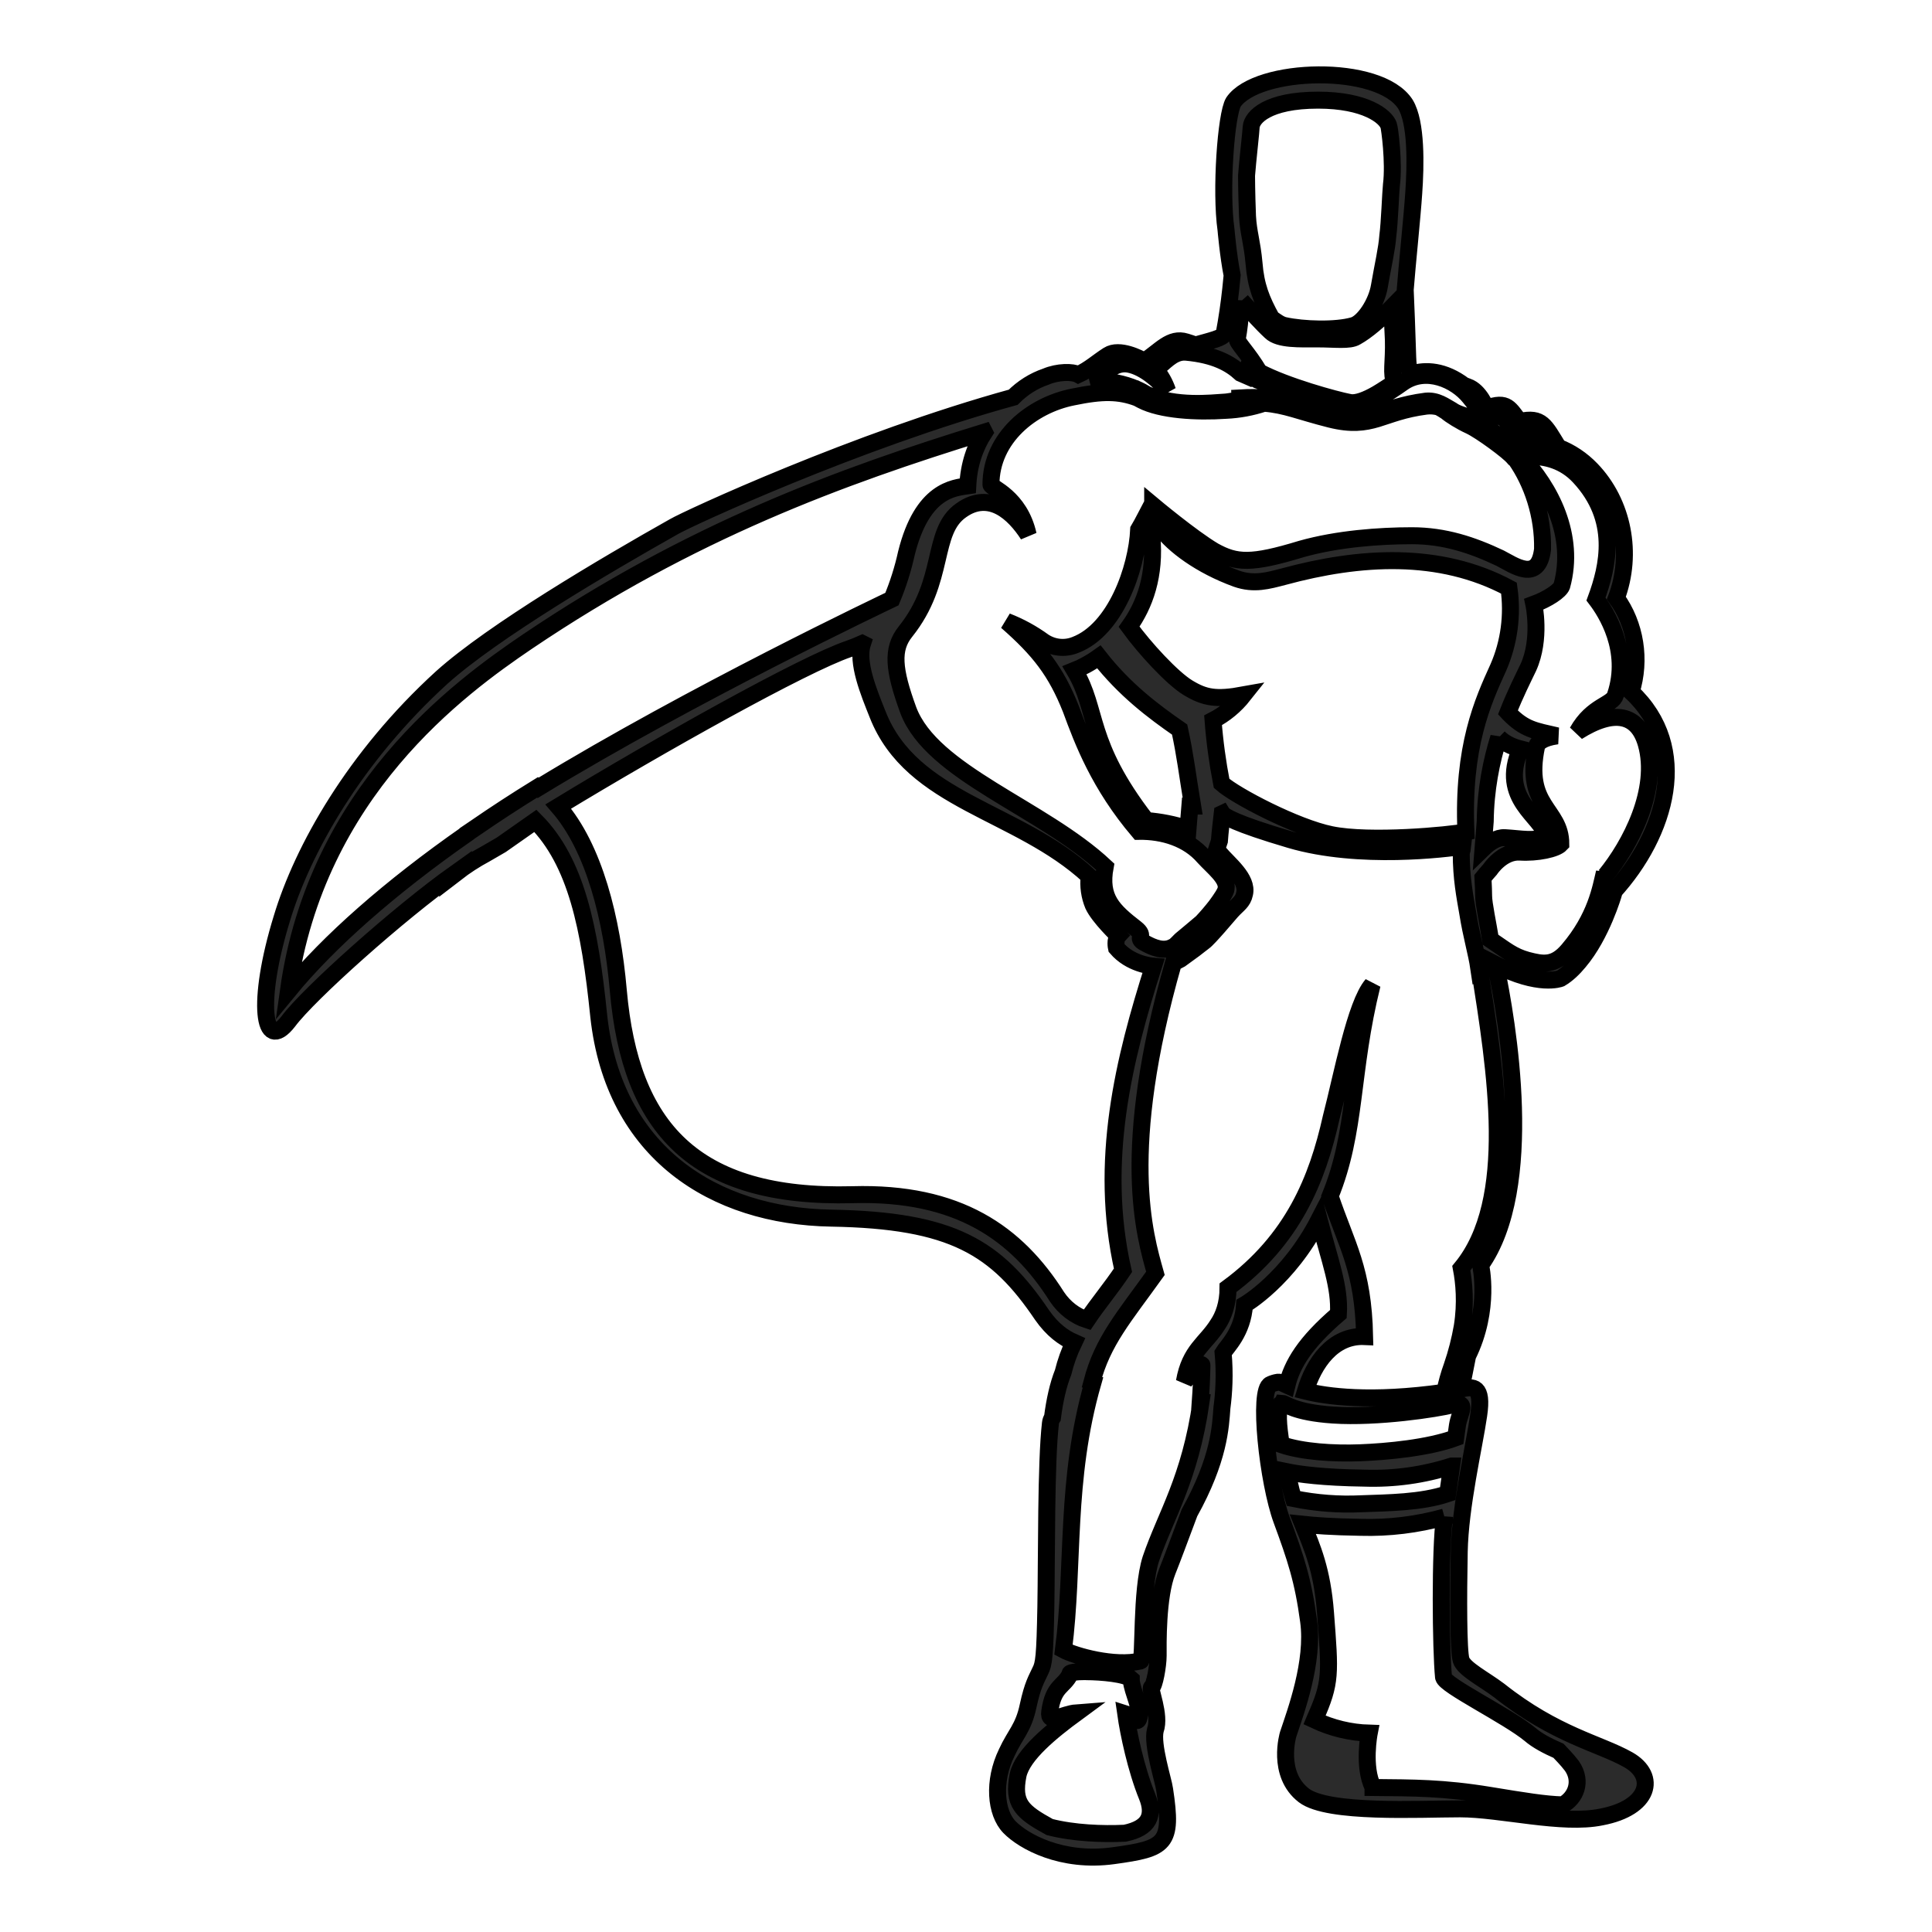
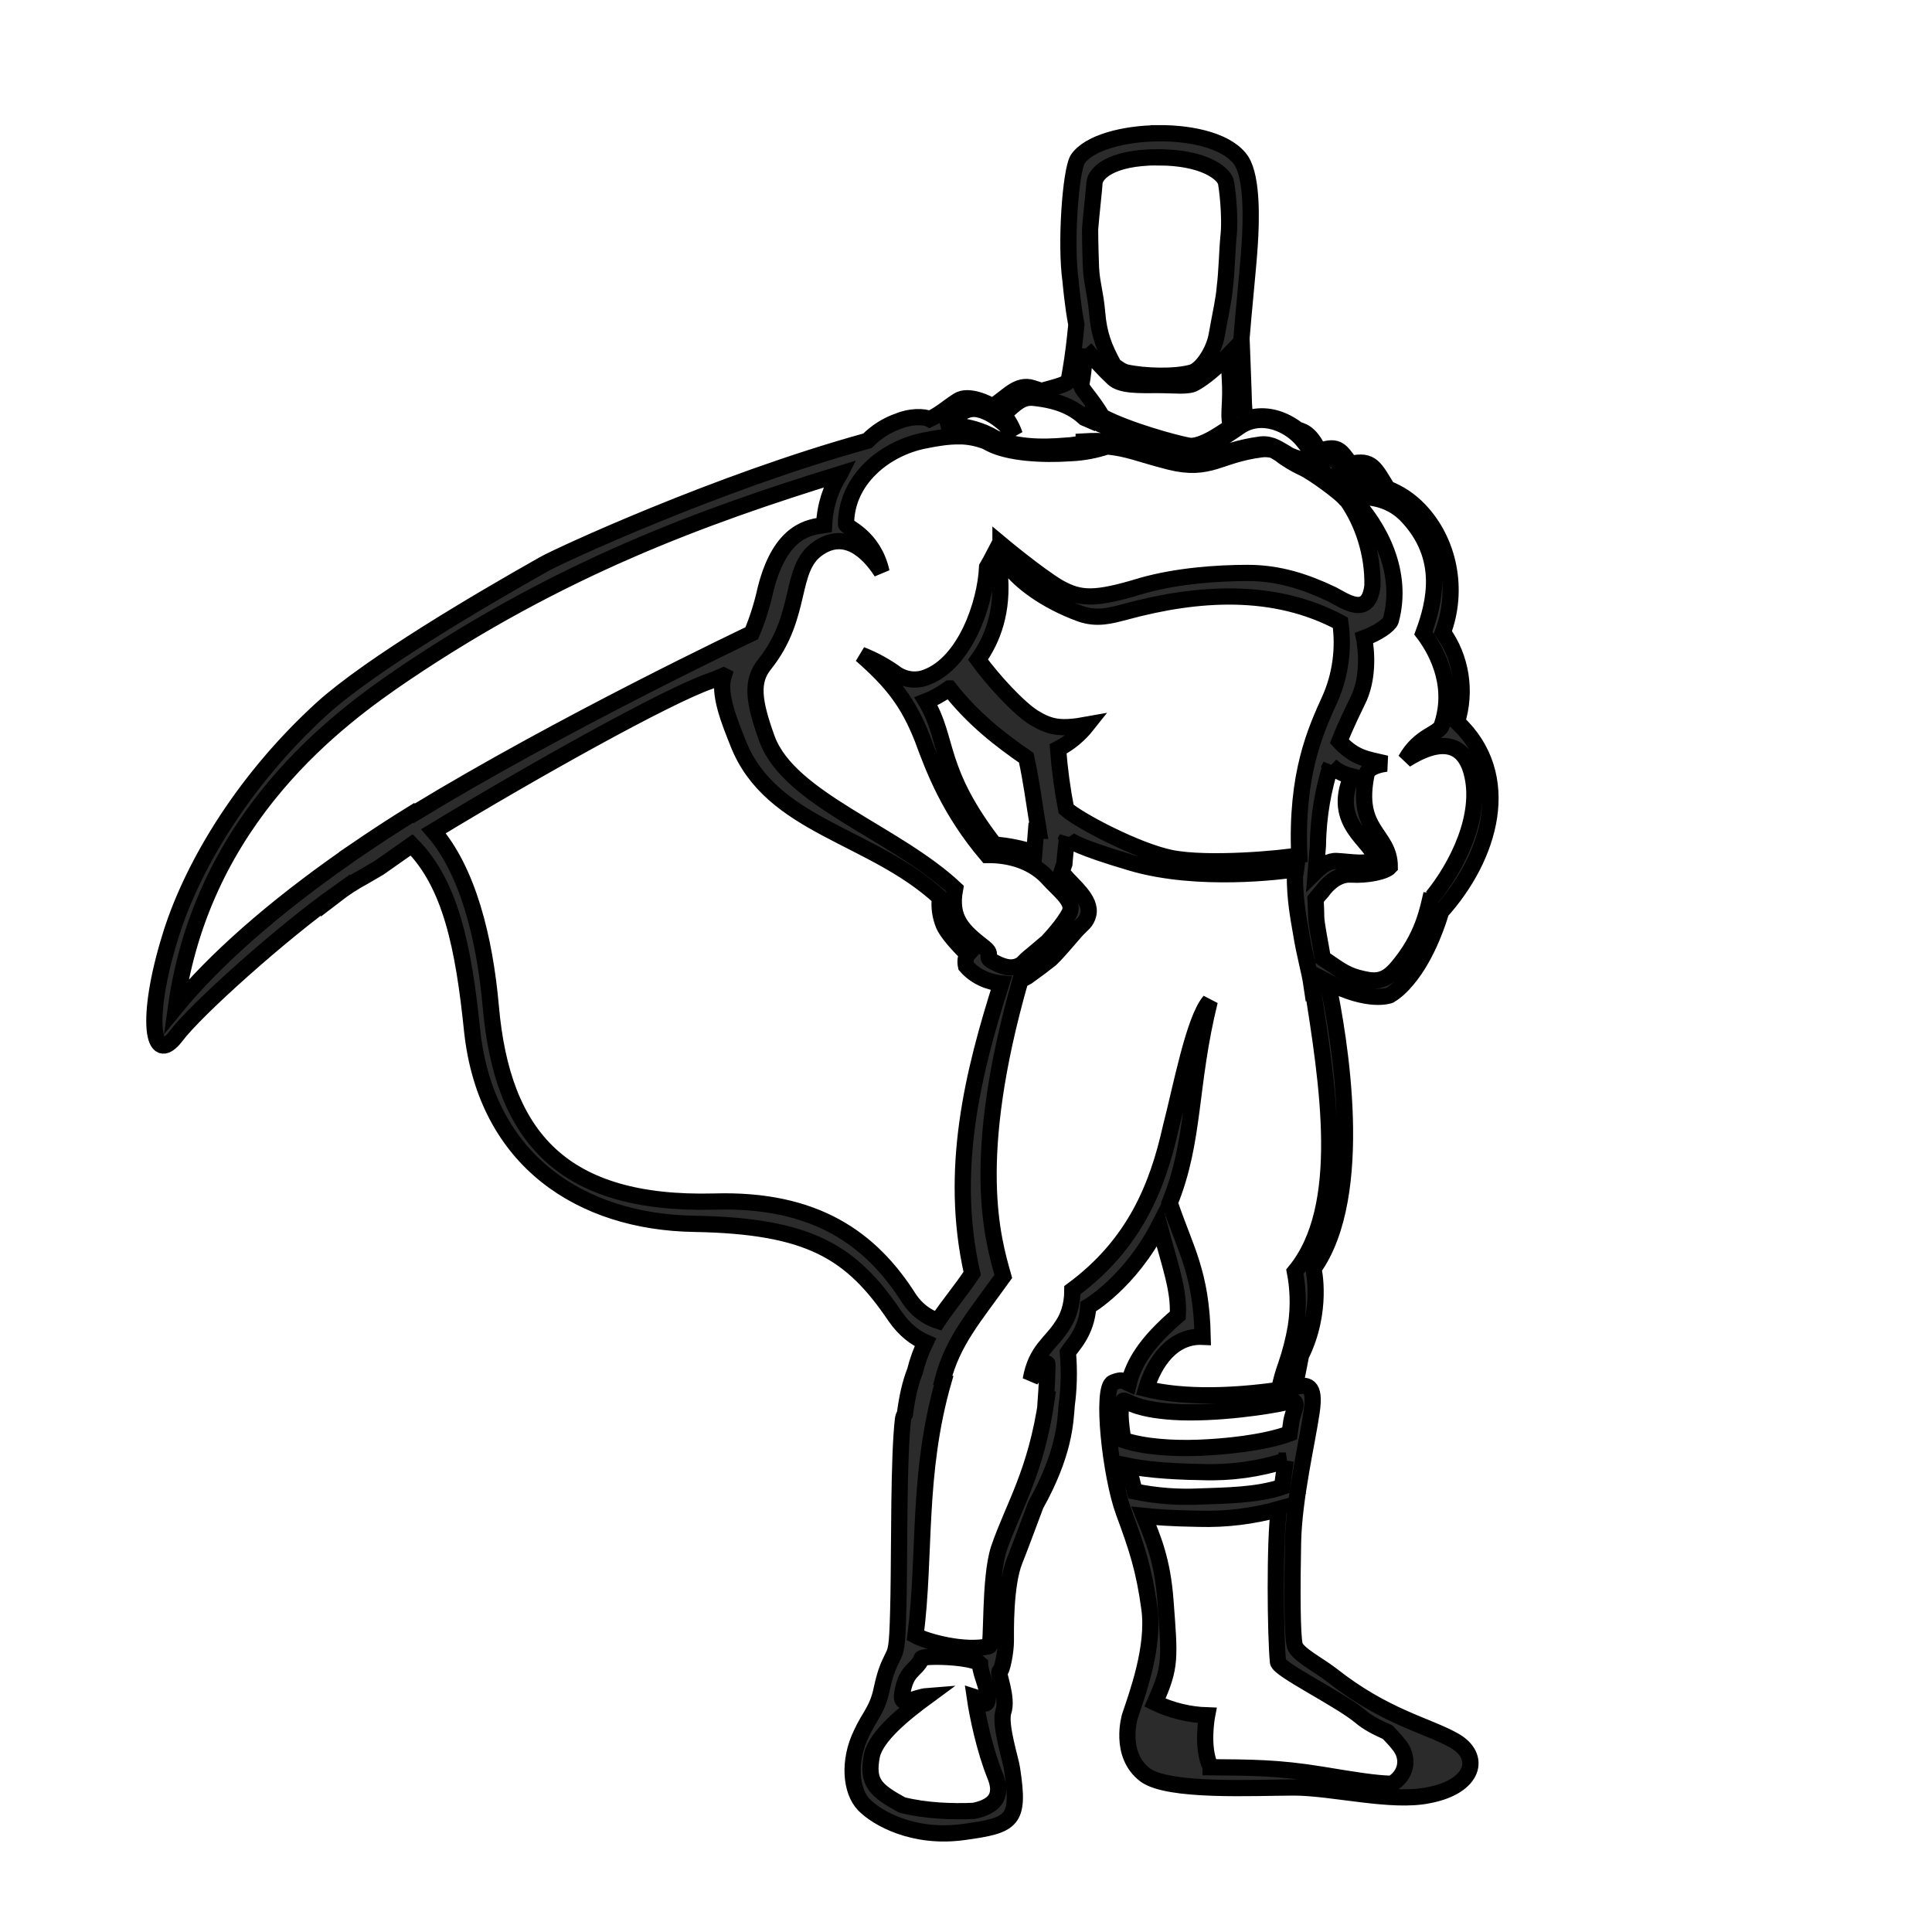
- <svg xmlns="http://www.w3.org/2000/svg" id="svg4" version="1.1" viewBox="0 0 24 24" height="30" width="30">
+ <svg xmlns="http://www.w3.org/2000/svg" width="50" height="50" viewBox="0 0 40 40" version="1.1" id="svg4">
  <defs id="defs8" />
-   <path style="stroke:#000000;stroke-width:0.211;stroke-miterlimit:4;stroke-dasharray:none;stroke-opacity:1" id="path2" d="m 16.378,0.93 c -0.458,0.003 -0.911,0.124 -1.056,0.339 -0.092,0.152 -0.161,1.103 -0.092,1.585 0,0 0.027,0.318 0.076,0.566 a 12.269,13.468 0 0 1 -0.017,0.168 5.903,6.48 0 0 1 -0.082,0.558 c -0.008,0.052 -0.174,0.088 -0.357,0.14 A 2.097,2.302 0 0 0 14.734,4.247 C 14.538,4.184 14.411,4.361 14.215,4.487 14.157,4.45 13.903,4.323 13.765,4.412 c -0.139,0.089 -0.231,0.178 -0.37,0.241 -0.069,-0.038 -0.254,-0.038 -0.403,0.026 A 1.067,1.172 0 0 0 12.586,4.935 C 10.641,5.47 8.541,6.443 8.374,6.541 7.519,7.022 6.122,7.846 5.488,8.416 4.403,9.404 3.757,10.558 3.502,11.407 3.178,12.458 3.271,13.092 3.583,12.686 3.833,12.349 4.954,11.345 5.663,10.842 l -0.002,0.006 a 2.705,2.969 0 0 1 0.37,-0.24 L 6.226,10.495 6.651,10.197 c 0.506,0.509 0.675,1.322 0.787,2.426 0.185,1.698 1.432,2.484 2.886,2.509 1.513,0.026 2.056,0.368 2.621,1.204 0.129,0.185 0.267,0.283 0.395,0.339 a 1.642,1.803 0 0 0 -0.134,0.374 c -0.063,0.157 -0.105,0.351 -0.132,0.561 a 0.132,0.145 0 0 0 -0.025,0.069 c -0.057,0.494 -0.046,1.66 -0.057,2.281 -0.012,0.621 -0.024,0.71 -0.07,0.799 -0.046,0.101 -0.092,0.164 -0.15,0.431 -0.058,0.279 -0.162,0.354 -0.266,0.582 -0.173,0.355 -0.139,0.747 0.034,0.925 0.173,0.177 0.647,0.444 1.292,0.355 0.647,-0.089 0.74,-0.139 0.635,-0.824 -0.012,-0.101 -0.161,-0.558 -0.115,-0.735 0.069,-0.19 -0.081,-0.519 -0.046,-0.532 0.034,-0.013 0.081,-0.266 0.081,-0.393 0,-0.126 -0.012,-0.734 0.115,-1.052 0.052,-0.129 0.162,-0.424 0.274,-0.724 0.371,-0.667 0.386,-1.071 0.403,-1.301 0.025,-0.186 0.039,-0.424 0.015,-0.686 0.046,-0.077 0.243,-0.254 0.266,-0.596 0,0 0.541,-0.311 0.926,-1.059 0.134,0.514 0.261,0.839 0.24,1.173 -0.419,0.36 -0.575,0.625 -0.639,0.885 -0.04,-0.018 -0.064,-0.034 -0.092,-0.037 h -0.023 a 0.367,0.403 0 0 0 -0.089,0.027 c -0.161,0.063 -0.034,1.216 0.139,1.685 0.173,0.469 0.266,0.747 0.334,1.255 0.07,0.506 -0.161,1.127 -0.254,1.406 0,0 -0.15,0.494 0.196,0.76 0.301,0.229 1.432,0.166 1.94,0.166 0.508,0 1.27,0.202 1.755,0.101 0.601,-0.114 0.692,-0.507 0.335,-0.71 -0.358,-0.203 -0.901,-0.303 -1.605,-0.861 -0.185,-0.14 -0.439,-0.267 -0.473,-0.38 -0.034,-0.114 -0.034,-0.773 -0.023,-1.344 0.011,-0.57 0.185,-1.304 0.242,-1.697 0.054,-0.367 -0.064,-0.358 -0.22,-0.324 0.027,-0.136 0.055,-0.269 0.082,-0.411 0.289,-0.583 0.162,-1.128 0.162,-1.128 0.689,-0.963 0.336,-3.017 0.185,-3.734 0.538,0.28 0.807,0.173 0.807,0.173 0.086,-0.051 0.161,-0.124 0.23,-0.207 0.283,-0.334 0.429,-0.845 0.429,-0.845 v -0.025 C 20.702,10.355 21.012,9.292 20.263,8.594 A 1.119,1.228 0 0 0 20.079,7.429 1.311,1.439 0 0 0 19.768,5.832 1.143,1.255 0 0 0 19.359,5.558 C 19.191,5.286 19.153,5.174 18.878,5.236 18.752,5.084 18.729,4.971 18.463,5.072 c 0,0 -0.081,-0.216 -0.231,-0.267 a 0.21,0.231 0 0 0 -0.042,-0.014 C 17.936,4.598 17.706,4.593 17.541,4.644 17.488,4.6 17.49,4.53 17.482,4.286 17.476,4.102 17.467,3.838 17.456,3.6 17.479,3.297 17.542,2.701 17.562,2.398 17.586,2.057 17.598,1.523 17.459,1.295 17.297,1.041 16.835,0.927 16.378,0.93 Z m -0.004,0.314 c 0.588,0 0.842,0.203 0.877,0.316 0.011,0.026 0.069,0.457 0.034,0.735 -0.011,0.101 -0.023,0.47 -0.045,0.634 -0.012,0.165 -0.058,0.355 -0.104,0.621 -0.034,0.216 -0.196,0.457 -0.323,0.494 -0.219,0.064 -0.624,0.051 -0.855,0 -0.058,-0.013 -0.104,-0.051 -0.161,-0.089 -0.127,-0.229 -0.197,-0.406 -0.219,-0.684 -0.024,-0.267 -0.07,-0.38 -0.081,-0.583 -0.012,-0.304 -0.012,-0.507 -0.012,-0.507 0.012,-0.164 0.058,-0.57 0.058,-0.608 0.011,-0.113 0.196,-0.329 0.831,-0.329 z m -0.952,2.493 c 0.123,0.137 0.253,0.282 0.363,0.384 0.104,0.101 0.358,0.089 0.588,0.089 0.208,0 0.393,0.026 0.474,-0.025 0.129,-0.071 0.298,-0.217 0.44,-0.363 0.009,0.14 0.018,0.28 0.022,0.401 0.008,0.272 -0.036,0.432 0.02,0.526 -0.069,0.044 -0.146,0.097 -0.226,0.144 -0.127,0.074 -0.257,0.125 -0.339,0.106 h -0.002 C 16.587,4.965 15.98,4.799 15.644,4.622 15.503,4.383 15.362,4.255 15.37,4.209 c 0.023,-0.126 0.034,-0.228 0.045,-0.392 0.003,-0.028 0.004,-0.054 0.007,-0.081 z m -0.717,0.637 0.029,9.225e-4 c 0.356,0.033 0.546,0.14 0.679,0.262 l 0.064,0.028 0.007,-0.025 c 0.04,0.028 0.086,0.055 0.136,0.081 0.395,0.147 0.928,0.284 1.1,0.326 0.208,0.051 0.542,-0.177 0.704,-0.292 0.288,-0.203 0.658,-0.037 0.831,0.178 0.115,0.138 0.161,0.228 0.161,0.266 0.266,-0.101 0.3,0.038 0.427,0.19 0.324,-0.165 0.346,0.038 0.37,0.126 -0.103,0 -0.25,0.013 -0.452,0.037 l -0.01,-0.011 C 18.63,5.399 18.414,5.273 18.248,5.186 18.175,5.157 18.097,5.14 18.036,5.096 17.944,5.045 17.851,4.97 17.713,4.983 17.135,5.058 17.02,5.273 16.524,5.147 16.039,5.023 15.904,4.913 15.403,4.943 l 8.41e-4,0.024 c -0.088,0.015 -0.168,0.028 -0.185,0.028 -0.173,0.011 -0.607,0.062 -0.969,-0.092 A 1.056,1.159 0 0 0 14.115,4.832 l -0.004,-0.002 h -8.4e-4 C 13.959,4.766 13.782,4.729 13.581,4.727 h -0.022 c 0.183,-0.101 0.299,-0.239 0.471,-0.201 0.185,0.038 0.37,0.203 0.474,0.329 A 0.721,0.791 0 0 0 14.354,4.59 c 0.108,-0.083 0.206,-0.211 0.351,-0.216 z m -0.924,0.503 c 0.126,0.002 0.235,0.024 0.35,0.067 0.015,0.008 0.029,0.017 0.05,0.027 0.242,0.126 0.681,0.151 1.05,0.126 a 1.899,2.085 0 0 0 0.473,-0.088 c 0.271,0.022 0.432,0.101 0.821,0.199 0.261,0.065 0.422,0.042 0.584,-0.006 0.162,-0.049 0.324,-0.12 0.608,-0.157 a 0.455,0.5 0 0 1 0.158,0.012 c 0.032,0.018 0.063,0.037 0.092,0.056 0.052,0.045 0.18,0.125 0.288,0.174 0.138,0.063 0.496,0.329 0.542,0.392 a 0.084,0.092 0 0 0 0.032,0.028 c 0.203,0.29 0.342,0.696 0.333,1.116 -0.05,0.424 -0.358,0.197 -0.526,0.111 -0.346,-0.164 -0.692,-0.279 -1.097,-0.279 -0.403,0 -0.924,0.038 -1.374,0.165 -0.623,0.19 -0.808,0.177 -1.084,0.025 C 14.804,6.681 14.319,6.275 14.319,6.275 v 0.009 c -0.006,-0.006 -0.01,-0.011 -0.012,-0.009 -0.035,0.064 -0.116,0.228 -0.162,0.304 -0.023,0.482 -0.288,1.242 -0.785,1.432 A 0.46,0.505 0 0 1 12.968,7.973 2.103,2.309 0 0 0 12.506,7.72 c 0.404,0.354 0.613,0.621 0.798,1.089 0.146,0.397 0.349,0.938 0.842,1.518 0.305,-0.004 0.609,0.089 0.808,0.319 0.115,0.126 0.3,0.267 0.277,0.393 0,0.038 -0.07,0.139 -0.127,0.216 a 2.715,2.981 0 0 1 -0.174,0.203 c -0.045,0.037 -0.208,0.177 -0.242,0.203 -0.034,0.025 -0.081,0.088 -0.115,0.101 -0.116,0.064 -0.243,0.013 -0.358,-0.051 -0.115,-0.064 0.023,-0.076 -0.104,-0.177 C 13.825,11.313 13.656,11.155 13.729,10.767 12.946,10.034 11.577,9.604 11.283,8.822 11.098,8.315 11.075,8.062 11.248,7.846 c 0.508,-0.634 0.312,-1.242 0.693,-1.507 0.357,-0.254 0.658,0.037 0.831,0.304 -0.104,-0.47 -0.462,-0.584 -0.462,-0.622 0,-0.583 0.508,-0.988 1.017,-1.089 0.183,-0.038 0.327,-0.057 0.454,-0.055 z m -1.552,0.493 c -0.118,0.181 -0.194,0.401 -0.207,0.665 -0.173,0.026 -0.566,0.051 -0.762,0.837 A 2.849,3.127 0 0 1 11.08,7.442 C 10.993,7.484 8.604,8.617 6.685,9.787 l -0.008,-0.006 C 6.408,9.947 6.15,10.115 5.905,10.284 l -0.105,0.071 -8.404e-4,0.003 C 4.844,11.025 4.084,11.696 3.583,12.306 3.929,9.835 5.707,8.543 6.549,7.972 8.583,6.599 10.439,5.92 12.228,5.368 Z m 6.754,0.298 c 0.218,-0.004 0.45,0.055 0.635,0.254 0.496,0.532 0.357,1.115 0.208,1.52 0.126,0.165 0.427,0.634 0.242,1.191 -0.034,0.127 -0.288,0.127 -0.473,0.457 0.462,-0.292 0.75,-0.215 0.855,0.152 0.161,0.57 -0.197,1.255 -0.508,1.635 0,-0.013 -0.012,-0.026 -0.012,-0.038 -0.046,0.19 -0.103,0.557 -0.45,0.963 -0.173,0.203 -0.312,0.177 -0.508,0.126 -0.181,-0.05 -0.271,-0.131 -0.456,-0.255 -0.03,-0.191 -0.086,-0.445 -0.086,-0.544 0,-0.041 -0.003,-0.13 -0.008,-0.224 0.027,-0.033 0.055,-0.068 0.089,-0.105 0,0 0.15,-0.228 0.37,-0.215 0.218,0.013 0.45,-0.038 0.508,-0.101 0,-0.443 -0.462,-0.456 -0.3,-1.217 0.011,-0.037 0.069,-0.101 0.254,-0.126 -0.277,-0.064 -0.403,-0.077 -0.6,-0.279 l -0.011,-0.012 c 0.092,-0.233 0.188,-0.422 0.253,-0.558 0.162,-0.355 0.069,-0.786 0.069,-0.786 0.174,-0.064 0.324,-0.165 0.347,-0.228 0.171,-0.621 -0.138,-1.22 -0.508,-1.605 0.03,-0.003 0.061,-0.005 0.092,-0.006 z m -4.588,0.853 c 0.008,0.015 0.017,0.03 0.029,0.046 0.15,0.203 0.485,0.457 0.935,0.621 0.218,0.077 0.392,0.026 0.588,-0.025 0.944,-0.256 1.936,-0.319 2.798,0.143 a 1.529,1.679 0 0 1 -0.132,0.985 c -0.195,0.429 -0.448,0.985 -0.403,2.043 -0.207,0.041 -1.192,0.133 -1.674,0.034 -0.438,-0.089 -1.19,-0.484 -1.361,-0.637 A 5.633,6.183 0 0 1 15.069,8.948 1.151,1.264 0 0 0 15.45,8.632 C 15.104,8.695 14.966,8.669 14.757,8.543 14.56,8.423 14.218,8.051 14.026,7.786 c 0.192,-0.268 0.33,-0.637 0.282,-1.131 0.031,-0.046 0.059,-0.091 0.086,-0.136 z m -3.681,1.474 c -0.076,0.233 0.078,0.603 0.188,0.879 0.427,1.088 1.74,1.19 2.628,2.011 a 0.608,0.667 0 0 0 0.05,0.358 c 0.07,0.152 0.312,0.381 0.312,0.381 -0.046,0.05 -0.023,0.151 -0.023,0.151 0.171,0.2 0.424,0.224 0.46,0.227 -0.366,1.151 -0.686,2.422 -0.379,3.778 -0.15,0.225 -0.309,0.411 -0.446,0.616 A 0.715,0.785 0 0 1 13.13,16.109 C 12.633,15.323 11.906,14.803 10.59,14.841 8.616,14.892 7.831,14.005 7.681,12.306 7.602,11.408 7.381,10.533 6.935,10.019 8.209,9.245 9.983,8.252 10.544,8.061 a 2.353,2.583 0 0 0 0.168,-0.067 z M 13.651,8.16 c 0.32,0.408 0.668,0.671 1.003,0.903 0.069,0.316 0.092,0.532 0.161,0.95 h -0.034 l -0.023,0.284 A 2.383,2.616 0 0 0 14.237,10.193 l 8.41e-4,-0.003 C 13.487,9.215 13.65,8.834 13.349,8.328 13.43,8.296 13.538,8.241 13.651,8.16 Z m 4.967,1.002 c 0.064,0.062 0.15,0.111 0.271,0.142 -0.275,0.627 0.277,0.841 0.311,1.079 -0.12,0.077 -0.308,0.034 -0.507,0.023 -0.097,-0.005 -0.192,0.06 -0.27,0.136 l 0.027,-0.339 c 0.005,-0.397 0.076,-0.746 0.168,-1.042 z M 15.185,10.106 c 0.02,0.032 0.15,0.121 0.842,0.325 0.862,0.254 1.952,0.111 2.143,0.083 a 0.318,0.349 0 0 1 -0.018,0.082 c 0,0.316 0.046,0.544 0.081,0.747 0.045,0.284 0.109,0.492 0.137,0.683 l 0.007,-0.006 c 0.197,1.261 0.471,2.89 -0.224,3.734 0.034,0.177 0.058,0.431 0.012,0.722 a 2.693,2.956 0 0 1 -0.127,0.494 1.924,2.112 0 0 0 -0.091,0.325 c -0.924,0.131 -1.475,0.051 -1.731,-0.014 0.103,-0.345 0.342,-0.696 0.736,-0.678 -0.018,-0.84 -0.222,-1.128 -0.429,-1.744 0.332,-0.815 0.251,-1.536 0.522,-2.627 -0.208,0.241 -0.37,1.115 -0.508,1.648 -0.173,0.773 -0.473,1.52 -1.282,2.116 0,0.203 -0.058,0.354 -0.127,0.456 -0.15,0.241 -0.346,0.317 -0.415,0.71 0.092,-0.127 0.218,-0.241 0.218,-0.203 a 7.152,7.85 0 0 1 -0.021,0.455 l 0.01,9.22e-4 c -0.139,0.963 -0.439,1.407 -0.624,1.951 -0.127,0.393 -0.081,1.255 -0.127,1.267 -0.324,0.077 -0.819,-0.063 -0.958,-0.138 0.136,-1.052 0.016,-2.101 0.366,-3.321 l -0.013,-0.005 c 0.134,-0.511 0.402,-0.81 0.789,-1.351 -0.135,-0.48 -0.447,-1.513 0.224,-3.858 0.028,-0.013 0.056,-0.028 0.088,-0.045 l 0.173,-0.126 c 0.034,-0.026 0.081,-0.064 0.115,-0.089 0.058,-0.039 0.312,-0.342 0.346,-0.38 0.081,-0.089 0.139,-0.114 0.161,-0.216 0.046,-0.19 -0.208,-0.38 -0.311,-0.507 -0.015,-0.018 -0.025,-0.031 -0.036,-0.046 0.011,-0.036 0.023,-0.071 0.035,-0.105 0.008,-0.115 0.024,-0.24 0.035,-0.339 z m 0.742,7.326 c 0.042,0.002 0.146,0.113 0.631,0.146 0.555,0.037 1.293,-0.077 1.489,-0.127 0.197,-0.051 0.082,0.101 0.058,0.254 l -0.022,0.156 c -0.335,0.124 -0.847,0.173 -1.19,0.186 -0.33,0.012 -0.711,-0.011 -0.976,-0.101 -0.04,-0.24 -0.053,-0.434 -0.006,-0.507 a 0.02,0.022 0 0 1 0.015,-0.005 z m 2.106,0.78 c -0.017,0.125 -0.029,0.206 -0.049,0.343 -0.326,0.111 -0.746,0.113 -1.067,0.125 a 3.709,4.071 0 0 1 -0.85,-0.065 1.735,1.905 0 0 1 -0.028,-0.101 9.532,10.464 0 0 1 -0.055,-0.232 c 0.15,0.031 0.445,0.073 0.966,0.08 a 3.481,3.821 0 0 0 1.082,-0.15 z m -0.089,0.632 c -0.058,0.406 -0.046,1.648 -0.012,1.99 0.012,0.101 0.797,0.482 1.073,0.71 0.09,0.078 0.218,0.145 0.355,0.205 0.035,0.039 0.097,0.097 0.166,0.187 0.136,0.196 0.044,0.402 -0.113,0.485 -0.222,-0.006 -0.477,-0.048 -0.903,-0.118 -0.584,-0.096 -0.949,-0.093 -1.454,-0.098 v -0.003 c -0.128,-0.254 -0.047,-0.672 -0.047,-0.672 A 1.849,2.029 0 0 1 16.329,21.366 l 0.01,-0.024 c 0.197,-0.443 0.185,-0.545 0.127,-1.305 -0.04,-0.533 -0.165,-0.815 -0.282,-1.102 0.142,0.015 0.344,0.032 0.72,0.038 a 3.838,4.213 0 0 0 1.04,-0.127 z m -4.459,1.922 c 0.204,0 0.504,0.03 0.568,0.092 v 0.013 c 0.012,0.152 0.139,0.368 0.092,0.482 -0.023,0.064 -0.081,-0.038 -0.161,-0.063 0.034,0.24 0.127,0.684 0.266,1.026 0.092,0.229 0.034,0.393 -0.277,0.457 -0.277,0.013 -0.634,0 -0.934,-0.077 -0.346,-0.19 -0.462,-0.292 -0.392,-0.646 0.057,-0.254 0.415,-0.544 0.727,-0.773 -0.173,0.013 -0.358,0.152 -0.334,-0.013 0.046,-0.329 0.173,-0.304 0.254,-0.469 -0.017,-0.018 0.071,-0.03 0.193,-0.03 z" fill="#2b2b2b" />
+   <path fill="#2b2b2b" d="m 23.99,2.759 c -0.728,0.004 -1.448,0.197 -1.678,0.538 -0.147,0.242 -0.257,1.754 -0.147,2.52 0,0 0.043,0.506 0.12,0.901 A 19.508,21.414 0 0 1 22.258,6.984 9.385,10.302 0 0 1 22.128,7.872 c -0.013,0.082 -0.277,0.139 -0.568,0.223 a 3.334,3.659 0 0 0 -0.184,-0.062 C 21.064,7.932 20.862,8.214 20.551,8.414 20.458,8.356 20.055,8.153 19.834,8.294 19.614,8.435 19.467,8.577 19.246,8.677 19.137,8.617 18.843,8.617 18.605,8.718 a 1.697,1.863 0 0 0 -0.645,0.408 c -3.092,0.851 -6.431,2.398 -6.697,2.554 -1.359,0.766 -3.58,2.075 -4.588,2.982 -1.725,1.571 -2.752,3.406 -3.157,4.755 C 3.003,21.088 3.15,22.096 3.645,21.451 4.044,20.914 5.826,19.318 6.952,18.519 l -0.003,0.01 A 4.301,4.721 0 0 1 7.538,18.148 l 0.311,-0.182 0.675,-0.474 c 0.804,0.81 1.073,2.102 1.252,3.857 0.294,2.7 2.277,3.95 4.588,3.989 2.405,0.041 3.268,0.585 4.167,1.914 0.204,0.295 0.425,0.45 0.628,0.54 a 2.611,2.866 0 0 0 -0.214,0.594 c -0.1,0.249 -0.167,0.557 -0.21,0.892 a 0.21,0.23 0 0 0 -0.04,0.11 c -0.091,0.786 -0.073,2.64 -0.091,3.627 -0.019,0.987 -0.037,1.129 -0.111,1.27 -0.073,0.161 -0.147,0.261 -0.238,0.685 -0.092,0.443 -0.258,0.563 -0.422,0.925 -0.275,0.565 -0.22,1.188 0.055,1.471 0.275,0.282 1.029,0.705 2.055,0.565 1.029,-0.141 1.176,-0.221 1.01,-1.31 -0.019,-0.161 -0.257,-0.887 -0.183,-1.169 0.11,-0.302 -0.128,-0.826 -0.073,-0.846 0.055,-0.021 0.128,-0.422 0.128,-0.625 0,-0.201 -0.019,-1.168 0.183,-1.672 0.083,-0.205 0.258,-0.675 0.436,-1.151 0.591,-1.06 0.613,-1.703 0.641,-2.068 0.04,-0.296 0.061,-0.675 0.024,-1.091 0.073,-0.122 0.386,-0.403 0.422,-0.947 0,0 0.86,-0.494 1.472,-1.684 0.214,0.817 0.414,1.335 0.382,1.866 -0.667,0.572 -0.914,0.994 -1.015,1.407 -0.064,-0.029 -0.102,-0.054 -0.147,-0.059 h -0.036 a 0.584,0.641 0 0 0 -0.142,0.043 c -0.257,0.1 -0.055,1.933 0.22,2.68 0.275,0.745 0.422,1.188 0.532,1.995 0.111,0.805 -0.257,1.792 -0.404,2.235 0,0 -0.239,0.786 0.311,1.209 0.478,0.364 2.277,0.264 3.084,0.264 0.808,0 2.019,0.321 2.79,0.16 0.955,-0.182 1.101,-0.807 0.533,-1.129 -0.569,-0.323 -1.432,-0.483 -2.552,-1.368 -0.294,-0.223 -0.697,-0.424 -0.752,-0.604 -0.055,-0.182 -0.055,-1.229 -0.036,-2.137 0.017,-0.906 0.294,-2.074 0.385,-2.699 0.086,-0.584 -0.102,-0.569 -0.35,-0.515 0.043,-0.216 0.088,-0.428 0.13,-0.654 0.46,-0.927 0.258,-1.794 0.258,-1.794 1.096,-1.531 0.534,-4.796 0.294,-5.937 0.855,0.444 1.283,0.276 1.283,0.276 0.136,-0.081 0.257,-0.197 0.366,-0.329 0.45,-0.531 0.681,-1.343 0.681,-1.343 v -0.04 c 1.045,-1.148 1.538,-2.84 0.347,-3.948 A 1.778,1.952 0 0 0 29.874,13.092 2.084,2.288 0 0 0 29.38,10.553 1.817,1.995 0 0 0 28.729,10.117 c -0.267,-0.433 -0.327,-0.612 -0.764,-0.512 -0.2,-0.242 -0.238,-0.422 -0.66,-0.261 0,0 -0.128,-0.343 -0.367,-0.424 a 0.334,0.367 0 0 0 -0.067,-0.022 c -0.404,-0.308 -0.77,-0.315 -1.032,-0.235 -0.086,-0.07 -0.082,-0.182 -0.094,-0.569 -0.011,-0.293 -0.025,-0.713 -0.041,-1.091 0.036,-0.481 0.136,-1.429 0.168,-1.911 0.037,-0.543 0.056,-1.39 -0.164,-1.753 -0.258,-0.405 -0.991,-0.585 -1.718,-0.581 z m -0.007,0.499 c 0.935,0 1.339,0.323 1.395,0.503 0.017,0.041 0.11,0.726 0.053,1.169 -0.017,0.161 -0.036,0.747 -0.072,1.008 -0.019,0.263 -0.092,0.565 -0.166,0.987 -0.055,0.343 -0.311,0.726 -0.513,0.786 -0.349,0.101 -0.991,0.081 -1.359,0 C 23.229,7.69 23.156,7.63 23.065,7.57 22.863,7.206 22.752,6.924 22.716,6.481 22.679,6.057 22.606,5.877 22.588,5.554 c -0.019,-0.484 -0.019,-0.807 -0.019,-0.807 0.019,-0.261 0.092,-0.906 0.092,-0.967 0.017,-0.18 0.311,-0.524 1.321,-0.524 z m -1.514,3.963 c 0.195,0.219 0.402,0.449 0.577,0.61 0.166,0.161 0.569,0.141 0.935,0.141 0.331,0 0.625,0.041 0.754,-0.04 0.206,-0.113 0.474,-0.345 0.699,-0.578 0.015,0.223 0.029,0.446 0.035,0.638 0.013,0.433 -0.057,0.686 0.032,0.836 -0.11,0.07 -0.232,0.154 -0.359,0.229 -0.202,0.117 -0.409,0.199 -0.538,0.169 h -0.003 C 24.321,9.174 23.356,8.91 22.822,8.629 22.599,8.249 22.374,8.045 22.386,7.972 c 0.036,-0.201 0.053,-0.362 0.072,-0.623 0.005,-0.044 0.007,-0.085 0.011,-0.129 z m -1.14,1.012 0.047,0.002 c 0.567,0.053 0.869,0.223 1.08,0.417 l 0.102,0.044 0.011,-0.04 c 0.063,0.044 0.136,0.088 0.216,0.129 0.628,0.233 1.475,0.452 1.749,0.518 0.33,0.081 0.862,-0.282 1.12,-0.463 0.458,-0.323 1.046,-0.059 1.321,0.283 0.183,0.22 0.257,0.362 0.257,0.422 0.422,-0.161 0.477,0.06 0.679,0.302 0.514,-0.263 0.55,0.06 0.588,0.201 -0.163,0 -0.398,0.021 -0.719,0.059 l -0.016,-0.018 C 27.571,9.864 27.226,9.664 26.963,9.525 26.846,9.479 26.722,9.453 26.626,9.383 26.479,9.302 26.332,9.182 26.111,9.202 25.194,9.322 25.011,9.664 24.221,9.463 23.45,9.267 23.236,9.091 22.44,9.139 l 0.001,0.038 c -0.14,0.023 -0.267,0.044 -0.294,0.044 -0.275,0.018 -0.965,0.098 -1.541,-0.147 A 1.678,1.842 0 0 0 20.391,8.963 l -0.007,-0.003 h -0.001 C 20.143,8.858 19.862,8.799 19.542,8.796 h -0.035 c 0.291,-0.161 0.476,-0.38 0.748,-0.32 0.294,0.06 0.588,0.323 0.754,0.524 A 1.146,1.258 0 0 0 20.771,8.577 c 0.171,-0.132 0.327,-0.336 0.559,-0.343 z m -1.47,0.799 c 0.2,0.003 0.374,0.038 0.557,0.107 0.024,0.013 0.045,0.026 0.079,0.043 0.385,0.201 1.082,0.241 1.67,0.201 a 3.02,3.315 0 0 0 0.752,-0.139 c 0.43,0.035 0.687,0.161 1.305,0.317 0.414,0.103 0.671,0.066 0.929,-0.01 0.258,-0.078 0.516,-0.191 0.966,-0.249 a 0.724,0.795 0 0 1 0.251,0.019 c 0.051,0.029 0.1,0.059 0.147,0.089 0.083,0.072 0.286,0.198 0.458,0.277 0.219,0.1 0.788,0.524 0.862,0.623 a 0.134,0.147 0 0 0 0.051,0.044 c 0.323,0.461 0.544,1.107 0.529,1.775 -0.08,0.675 -0.569,0.314 -0.836,0.176 -0.55,-0.261 -1.101,-0.443 -1.744,-0.443 -0.641,0 -1.468,0.06 -2.185,0.263 -0.99,0.302 -1.284,0.282 -1.724,0.04 -0.441,-0.261 -1.212,-0.906 -1.212,-0.906 v 0.015 c -0.009,-0.01 -0.016,-0.018 -0.019,-0.015 -0.056,0.101 -0.184,0.362 -0.258,0.484 -0.036,0.766 -0.458,1.974 -1.248,2.276 a 0.731,0.802 0 0 1 -0.624,-0.06 3.344,3.671 0 0 0 -0.735,-0.403 c 0.643,0.563 0.974,0.987 1.268,1.732 0.232,0.631 0.555,1.492 1.339,2.414 0.485,-0.006 0.969,0.142 1.285,0.507 0.183,0.201 0.477,0.424 0.441,0.625 0,0.06 -0.111,0.221 -0.202,0.343 a 4.317,4.739 0 0 1 -0.277,0.323 c -0.072,0.059 -0.33,0.282 -0.385,0.323 -0.055,0.04 -0.128,0.139 -0.183,0.16 -0.184,0.101 -0.386,0.021 -0.569,-0.081 -0.183,-0.101 0.036,-0.12 -0.166,-0.282 -0.454,-0.352 -0.723,-0.603 -0.607,-1.22 -1.245,-1.165 -3.422,-1.848 -3.89,-3.092 -0.294,-0.807 -0.331,-1.209 -0.056,-1.552 0.808,-1.008 0.496,-1.974 1.102,-2.397 0.568,-0.403 1.046,0.059 1.321,0.484 -0.166,-0.747 -0.735,-0.928 -0.735,-0.989 0,-0.927 0.808,-1.571 1.617,-1.732 0.291,-0.06 0.52,-0.091 0.722,-0.088 z m -2.468,0.783 c -0.187,0.287 -0.309,0.638 -0.329,1.057 -0.275,0.041 -0.899,0.081 -1.212,1.33 a 4.53,4.972 0 0 1 -0.286,0.909 c -0.138,0.066 -3.936,1.869 -6.987,3.728 l -0.013,-0.01 c -0.428,0.264 -0.838,0.532 -1.228,0.801 l -0.167,0.113 -0.001,0.004 c -1.518,1.06 -2.726,2.127 -3.523,3.098 0.55,-3.929 3.378,-5.984 4.717,-6.891 3.233,-2.184 6.185,-3.263 9.03,-4.141 z m 10.739,0.474 c 0.347,-0.006 0.716,0.088 1.01,0.403 0.788,0.846 0.568,1.773 0.33,2.417 0.2,0.263 0.679,1.008 0.385,1.894 -0.053,0.202 -0.458,0.202 -0.752,0.726 0.735,-0.463 1.193,-0.342 1.359,0.242 0.257,0.906 -0.313,1.995 -0.808,2.599 0,-0.021 -0.019,-0.041 -0.019,-0.06 -0.073,0.302 -0.164,0.886 -0.715,1.531 -0.275,0.323 -0.496,0.282 -0.808,0.201 -0.287,-0.079 -0.43,-0.208 -0.726,-0.405 -0.048,-0.304 -0.136,-0.707 -0.136,-0.865 0,-0.065 -0.005,-0.207 -0.013,-0.356 0.043,-0.053 0.088,-0.109 0.142,-0.167 0,0 0.238,-0.362 0.588,-0.342 0.347,0.021 0.715,-0.06 0.807,-0.161 0,-0.704 -0.735,-0.725 -0.477,-1.935 0.017,-0.059 0.11,-0.161 0.404,-0.201 -0.441,-0.101 -0.641,-0.122 -0.954,-0.443 l -0.017,-0.019 c 0.147,-0.371 0.299,-0.67 0.402,-0.887 0.258,-0.565 0.11,-1.25 0.11,-1.25 0.277,-0.101 0.514,-0.263 0.552,-0.362 0.271,-0.987 -0.219,-1.939 -0.808,-2.552 0.048,-0.004 0.098,-0.007 0.147,-0.009 z m -7.295,1.357 c 0.013,0.023 0.027,0.048 0.045,0.073 0.239,0.323 0.771,0.726 1.487,0.987 0.347,0.122 0.624,0.041 0.935,-0.04 1.501,-0.408 3.079,-0.507 4.449,0.227 a 2.432,2.669 0 0 1 -0.21,1.566 c -0.31,0.682 -0.712,1.566 -0.641,3.249 -0.329,0.065 -1.896,0.211 -2.662,0.054 -0.696,-0.142 -1.892,-0.77 -2.165,-1.012 a 8.956,9.831 0 0 1 -0.167,-1.244 1.831,2.009 0 0 0 0.607,-0.503 c -0.55,0.1 -0.771,0.059 -1.102,-0.142 -0.314,-0.191 -0.858,-0.782 -1.162,-1.203 0.306,-0.425 0.525,-1.012 0.448,-1.798 0.049,-0.073 0.094,-0.145 0.136,-0.216 z m -5.852,2.344 c -0.12,0.371 0.124,0.959 0.299,1.398 0.679,1.729 2.766,1.892 4.178,3.197 a 0.966,1.06 0 0 0 0.08,0.569 c 0.111,0.242 0.496,0.606 0.496,0.606 C 19.963,19.839 20,20 20,20 c 0.273,0.318 0.673,0.356 0.731,0.361 -0.581,1.83 -1.09,3.852 -0.603,6.006 -0.239,0.358 -0.492,0.653 -0.709,0.98 A 1.137,1.248 0 0 1 18.825,26.892 C 18.036,25.642 16.879,24.815 14.786,24.877 11.648,24.957 10.4,23.547 10.162,20.846 10.036,19.418 9.685,18.027 8.975,17.21 c 2.026,-1.231 4.846,-2.81 5.739,-3.114 a 3.741,4.107 0 0 0 0.267,-0.107 z m 4.671,0.264 c 0.509,0.648 1.062,1.066 1.594,1.436 0.11,0.503 0.147,0.846 0.257,1.511 h -0.055 l -0.036,0.452 A 3.789,4.16 0 0 0 20.585,17.486 l 0.001,-0.004 c -1.193,-1.55 -0.935,-2.156 -1.414,-2.961 0.13,-0.05 0.301,-0.138 0.481,-0.267 z m 7.898,1.593 c 0.102,0.098 0.238,0.176 0.432,0.226 -0.437,0.997 0.441,1.338 0.494,1.716 -0.191,0.122 -0.49,0.054 -0.806,0.037 -0.154,-0.009 -0.306,0.095 -0.429,0.216 L 27.286,17.502 c 0.008,-0.631 0.12,-1.187 0.267,-1.657 z m -5.46,1.502 c 0.032,0.051 0.238,0.192 1.339,0.516 1.371,0.403 3.104,0.176 3.407,0.132 a 0.505,0.554 0 0 1 -0.029,0.131 c 0,0.503 0.073,0.865 0.128,1.188 0.071,0.452 0.174,0.782 0.218,1.085 l 0.011,-0.01 c 0.313,2.005 0.75,4.595 -0.357,5.937 0.055,0.282 0.092,0.685 0.019,1.148 a 4.281,4.699 0 0 1 -0.202,0.785 3.06,3.359 0 0 0 -0.144,0.516 c -1.47,0.208 -2.345,0.081 -2.752,-0.022 0.164,-0.549 0.544,-1.106 1.17,-1.078 -0.029,-1.336 -0.353,-1.794 -0.683,-2.774 0.528,-1.295 0.4,-2.442 0.83,-4.177 -0.33,0.383 -0.588,1.773 -0.807,2.62 -0.275,1.229 -0.752,2.417 -2.038,3.365 0,0.323 -0.092,0.563 -0.202,0.725 -0.239,0.383 -0.55,0.505 -0.66,1.129 0.147,-0.202 0.347,-0.383 0.347,-0.323 a 11.371,12.482 0 0 1 -0.033,0.723 l 0.016,0.001 c -0.22,1.531 -0.697,2.237 -0.991,3.102 -0.202,0.625 -0.128,1.995 -0.202,2.015 -0.514,0.122 -1.303,-0.1 -1.523,-0.22 0.216,-1.672 0.025,-3.341 0.583,-5.28 l -0.02,-0.009 c 0.214,-0.813 0.639,-1.288 1.255,-2.147 -0.215,-0.763 -0.711,-2.405 0.355,-6.134 0.044,-0.021 0.09,-0.044 0.14,-0.072 l 0.275,-0.201 c 0.053,-0.041 0.128,-0.101 0.183,-0.141 0.092,-0.062 0.496,-0.544 0.55,-0.604 0.128,-0.142 0.22,-0.182 0.257,-0.343 0.073,-0.302 -0.33,-0.604 -0.494,-0.807 -0.024,-0.028 -0.04,-0.05 -0.057,-0.073 0.017,-0.057 0.036,-0.113 0.056,-0.167 0.013,-0.183 0.037,-0.381 0.056,-0.538 z m 1.18,11.649 c 0.067,0.003 0.232,0.179 1.003,0.232 0.882,0.059 2.056,-0.122 2.368,-0.202 0.313,-0.081 0.13,0.161 0.092,0.403 l -0.035,0.248 c -0.533,0.197 -1.347,0.276 -1.892,0.296 -0.525,0.019 -1.13,-0.018 -1.551,-0.161 -0.064,-0.381 -0.084,-0.689 -0.009,-0.807 a 0.032,0.035 0 0 1 0.024,-0.009 z m 3.348,1.241 c -0.027,0.198 -0.047,0.327 -0.077,0.546 -0.518,0.176 -1.187,0.179 -1.697,0.198 a 5.896,6.473 0 0 1 -1.352,-0.103 2.759,3.029 0 0 1 -0.044,-0.16 15.156,16.637 0 0 1 -0.087,-0.37 c 0.239,0.05 0.708,0.116 1.537,0.128 a 5.534,6.075 0 0 0 1.721,-0.239 z m -0.142,1.005 c -0.092,0.645 -0.073,2.62 -0.019,3.164 0.019,0.161 1.267,0.766 1.706,1.129 0.143,0.125 0.346,0.23 0.564,0.326 0.056,0.062 0.155,0.154 0.263,0.298 0.216,0.312 0.069,0.639 -0.18,0.771 -0.353,-0.01 -0.759,-0.076 -1.435,-0.188 -0.929,-0.153 -1.509,-0.148 -2.312,-0.155 v -0.004 C 24.864,36.179 24.992,35.515 24.992,35.515 A 2.94,3.227 0 0 1 23.911,35.251 l 0.016,-0.038 c 0.313,-0.704 0.294,-0.867 0.202,-2.075 -0.063,-0.848 -0.262,-1.295 -0.448,-1.753 0.226,0.023 0.546,0.051 1.145,0.06 a 6.102,6.698 0 0 0 1.653,-0.202 z m -7.09,3.057 c 0.325,0 0.802,0.047 0.903,0.147 v 0.021 c 0.019,0.242 0.22,0.585 0.147,0.766 -0.036,0.101 -0.128,-0.06 -0.257,-0.1 0.055,0.381 0.202,1.087 0.422,1.631 0.147,0.364 0.055,0.625 -0.441,0.726 -0.441,0.021 -1.009,0 -1.486,-0.122 -0.55,-0.302 -0.735,-0.463 -0.624,-1.027 0.091,-0.403 0.66,-0.865 1.156,-1.229 -0.275,0.021 -0.569,0.242 -0.532,-0.021 0.073,-0.524 0.275,-0.484 0.404,-0.745 -0.027,-0.029 0.112,-0.047 0.307,-0.047 z" id="path2" style="fill:#2b2b2b;fill-opacity:1;stroke:#000000;stroke-width:0.336;stroke-miterlimit:4;stroke-dasharray:none;stroke-opacity:1" />
</svg>
